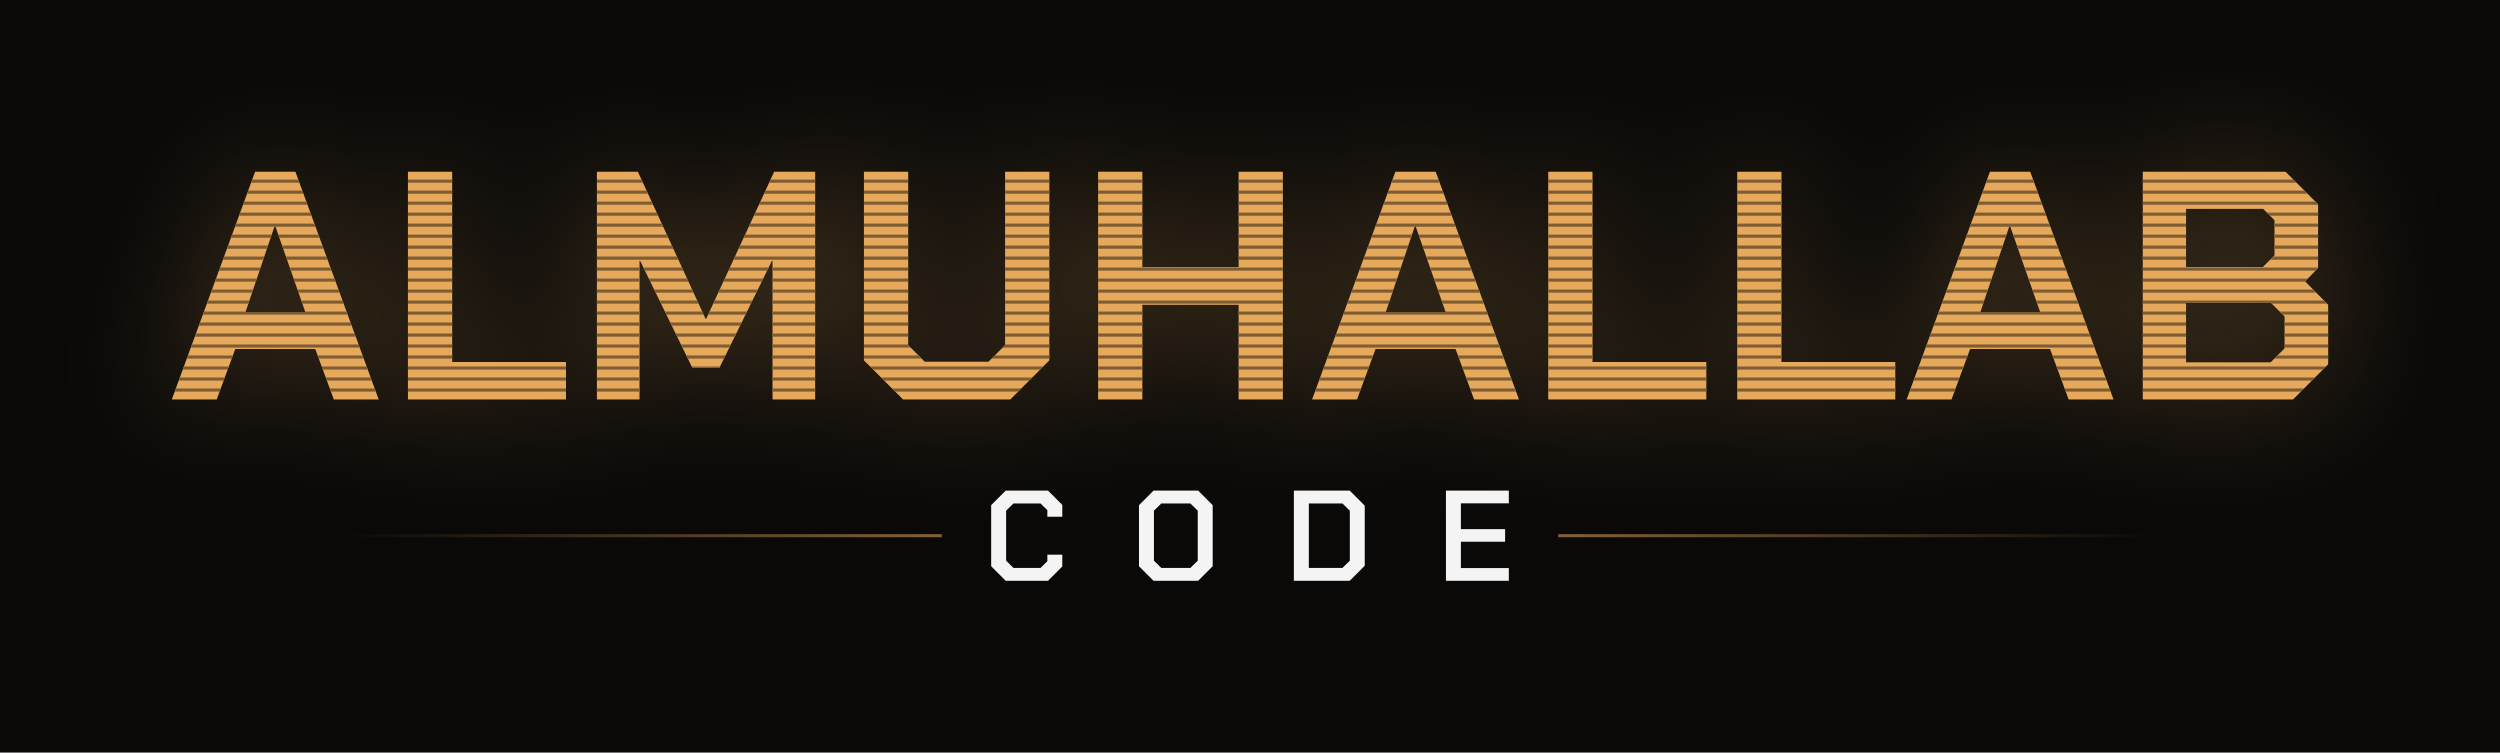
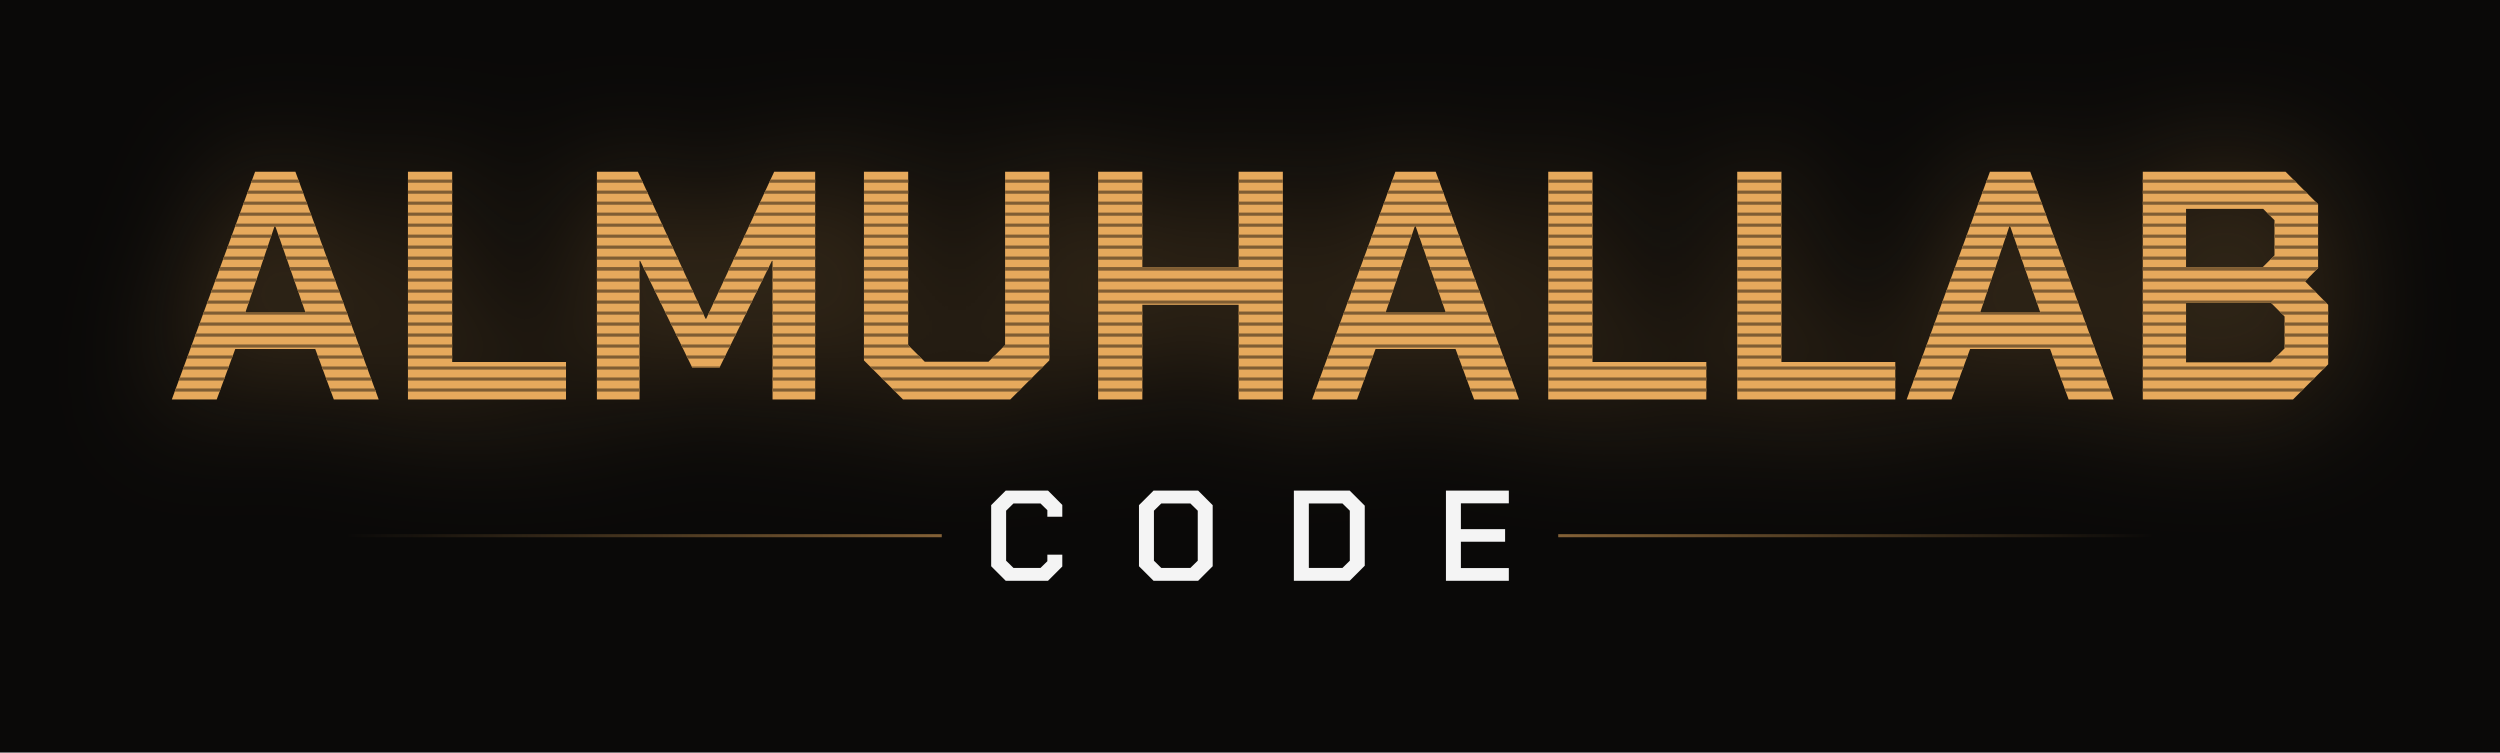
<svg xmlns="http://www.w3.org/2000/svg" viewBox="-814.78 -260.36 1629.56 490.54" width="4096" height="1233" role="img" aria-label="Almuhallab Code">
  <defs>
-     <clipPath id="letters-0">
+     <clipPath id="almuhallab-code-wordmark-dark-letters-0">
      <path d="M-648.51 -148.4H-622.22L-567.95 0H-597.2L-609.29 -32.86H-661.44L-673.52 0H-702.78ZM-615.65 -56.6 -635.36 -113H-635.79L-654.87 -56.6ZM-548.87 -148.4H-520.04V-24.38H-445.84V0H-548.87ZM-425.7 -148.4H-398.98L-354.89 -52.58H-354.46L-310.16 -148.4H-283.44V0H-311.22V-90.31H-311.64L-345.77 -20.78H-363.58L-397.5 -90.31H-397.92V0H-425.7ZM-251.64 -25.44V-148.4H-222.81V-35.4L-212 -24.59H-170.45L-159.64 -35.4V-148.4H-130.8V-25.44L-156.24 0H-226.2ZM-99 -148.4H-70.17V-86.28H-7.42V-148.4H21.41V0H-7.42V-61.69H-70.17V0H-99ZM94.76 -148.4H121.05L175.32 0H146.07L133.98 -32.86H81.83L69.75 0H40.49ZM127.62 -56.6 107.91 -113H107.48L88.4 -56.6ZM194.4 -148.4H223.24V-24.38H297.44V0H194.4ZM317.58 -148.4H346.41V-24.38H420.61V0H317.58ZM482.3 -148.4H508.59L562.86 0H533.6L521.52 -32.86H469.37L457.28 0H428.03ZM515.16 -56.6 495.44 -113H495.02L475.94 -56.6ZM581.94 -148.4H675.01L696.21 -127.2V-85.65L687.73 -76.96L702.78 -61.69V-22.9L679.88 0H581.94ZM660.17 -86.28 667.8 -93.92V-116.81L660.38 -124.23H610.14V-86.28ZM665.26 -24.17 674.37 -33.28V-54.06L665.26 -63.18H610.14V-24.17Z" />
    </clipPath>
-     <linearGradient id="fade-l" x1="0" x2="1" y1="0" y2="0">
+     <linearGradient id="almuhallab-code-wordmark-dark-fade-l" x1="0" x2="1" y1="0" y2="0">
      <stop offset="0" stop-color="#E6A95C" stop-opacity="0" />
      <stop offset="1" stop-color="#E6A95C" stop-opacity="0.55" />
    </linearGradient>
-     <linearGradient id="fade-r" x1="0" x2="1" y1="0" y2="0">
+     <linearGradient id="almuhallab-code-wordmark-dark-fade-r" x1="0" x2="1" y1="0" y2="0">
      <stop offset="0" stop-color="#E6A95C" stop-opacity="0.55" />
      <stop offset="1" stop-color="#E6A95C" stop-opacity="0" />
    </linearGradient>
-     <filter id="glow" filterUnits="userSpaceOnUse" x="-814.78" y="-260.36" width="1629.56" height="490.54" color-interpolation-filters="sRGB">
+     <filter id="almuhallab-code-wordmark-dark-glow" filterUnits="userSpaceOnUse" x="-814.78" y="-260.36" width="1629.56" height="490.54" color-interpolation-filters="sRGB">
      <feGaussianBlur in="SourceAlpha" stdDeviation="40" result="blur" />
      <feFlood flood-color="#E6A95C" flood-opacity="0.32" />
      <feComposite in2="blur" operator="in" result="halo" />
      <feMerge>
        <feMergeNode in="halo" />
        <feMergeNode in="SourceGraphic" />
      </feMerge>
    </filter>
  </defs>
  <rect x="-814.78" y="-260.36" width="1629.56" height="490.54" fill="#0a0908" />
-   <g filter="url(#glow)">
+   <g filter="url(#almuhallab-code-wordmark-dark-glow)">
    <path d="M-648.51 -148.4H-622.22L-567.95 0H-597.2L-609.29 -32.86H-661.44L-673.52 0H-702.78ZM-615.65 -56.6 -635.36 -113H-635.79L-654.87 -56.6ZM-548.87 -148.4H-520.04V-24.38H-445.84V0H-548.87ZM-425.7 -148.4H-398.98L-354.89 -52.58H-354.46L-310.16 -148.4H-283.44V0H-311.22V-90.31H-311.64L-345.77 -20.78H-363.58L-397.5 -90.31H-397.92V0H-425.7ZM-251.64 -25.44V-148.4H-222.81V-35.4L-212 -24.59H-170.45L-159.64 -35.4V-148.4H-130.8V-25.44L-156.24 0H-226.2ZM-99 -148.4H-70.17V-86.28H-7.42V-148.4H21.41V0H-7.42V-61.69H-70.17V0H-99ZM94.76 -148.4H121.05L175.32 0H146.07L133.98 -32.86H81.83L69.75 0H40.49ZM127.62 -56.6 107.91 -113H107.48L88.4 -56.6ZM194.4 -148.4H223.24V-24.38H297.44V0H194.4ZM317.58 -148.4H346.41V-24.38H420.61V0H317.58ZM482.3 -148.4H508.59L562.86 0H533.6L521.52 -32.86H469.37L457.28 0H428.03ZM515.16 -56.6 495.44 -113H495.02L475.94 -56.6ZM581.94 -148.4H675.01L696.21 -127.2V-85.65L687.73 -76.96L702.78 -61.69V-22.9L679.88 0H581.94ZM660.17 -86.28 667.8 -93.92V-116.81L660.38 -124.23H610.14V-86.28ZM665.26 -24.17 674.37 -33.28V-54.06L665.26 -63.18H610.14V-24.17Z" fill="#E6A95C" />
-     <g clip-path="url(#letters-0)" fill="#7f5d33">
+     <g clip-path="url(#almuhallab-code-wordmark-dark-letters-0)" fill="#7f5d33">
      <rect x="-814.78" y="-143.28" width="1629.56" height="2.05" />
      <rect x="-814.78" y="-136.12" width="1629.56" height="2.05" />
      <rect x="-814.78" y="-128.95" width="1629.56" height="2.05" />
      <rect x="-814.78" y="-121.79" width="1629.56" height="2.05" />
      <rect x="-814.78" y="-114.63" width="1629.56" height="2.05" />
      <rect x="-814.78" y="-107.46" width="1629.56" height="2.05" />
      <rect x="-814.78" y="-100.3" width="1629.56" height="2.05" />
      <rect x="-814.78" y="-93.13" width="1629.56" height="2.05" />
-       <rect x="-814.78" y="-85.97" width="1629.56" height="2.05" />
+       <rect x="-814.78" y="-86.28" width="1629.56" height="2.36" />
      <rect x="-814.78" y="-78.81" width="1629.56" height="2.05" />
      <rect x="-814.78" y="-71.64" width="1629.56" height="2.05" />
      <rect x="-814.78" y="-64.48" width="1629.56" height="2.05" />
      <rect x="-814.78" y="-57.31" width="1629.56" height="2.05" />
      <rect x="-814.78" y="-50.15" width="1629.56" height="2.05" />
      <rect x="-814.78" y="-42.98" width="1629.56" height="2.05" />
      <rect x="-814.78" y="-35.82" width="1629.56" height="2.05" />
      <rect x="-814.78" y="-28.66" width="1629.56" height="2.05" />
      <rect x="-814.78" y="-21.49" width="1629.56" height="2.05" />
      <rect x="-814.78" y="-14.33" width="1629.56" height="2.05" />
      <rect x="-814.78" y="-7.16" width="1629.56" height="2.05" />
    </g>
  </g>
  <path d="M-168.71 108.73V68.92L-159.22 59.42H-131.67L-122.35 68.75V76.48H-132.09V72.19L-136.54 67.82H-154.18L-158.97 72.53V105.12L-154.18 109.82H-136.54L-132.09 105.46V101.17H-122.35V108.9L-131.67 118.22H-159.22ZM-72.37 108.73V68.92L-62.87 59.42H-33.81L-24.32 68.92V108.73L-33.81 118.22H-62.87ZM-38.85 109.82 -34.06 105.12V72.53L-38.85 67.82H-57.83L-62.62 72.53V105.12L-57.83 109.82ZM28.6 59.42H64.97L74.8 69.25V108.4L64.97 118.22H28.6ZM60.27 109.82 65.06 105.12V72.53L60.27 67.82H38.35V109.82ZM127.72 59.42H168.71V67.74H137.47V84.54H166.28V92.77H137.47V109.91H168.71V118.22H127.72Z" fill="#f4f4f4" />
-   <rect x="-590" y="87.82" width="389.09" height="2" fill="url(#fade-l)" />
-   <rect x="200.91" y="87.82" width="389.09" height="2" fill="url(#fade-r)" />
+   <rect x="-590" y="87.82" width="389.09" height="2" fill="url(#almuhallab-code-wordmark-dark-fade-l)" />
+   <rect x="200.91" y="87.82" width="389.09" height="2" fill="url(#almuhallab-code-wordmark-dark-fade-r)" />
</svg>
